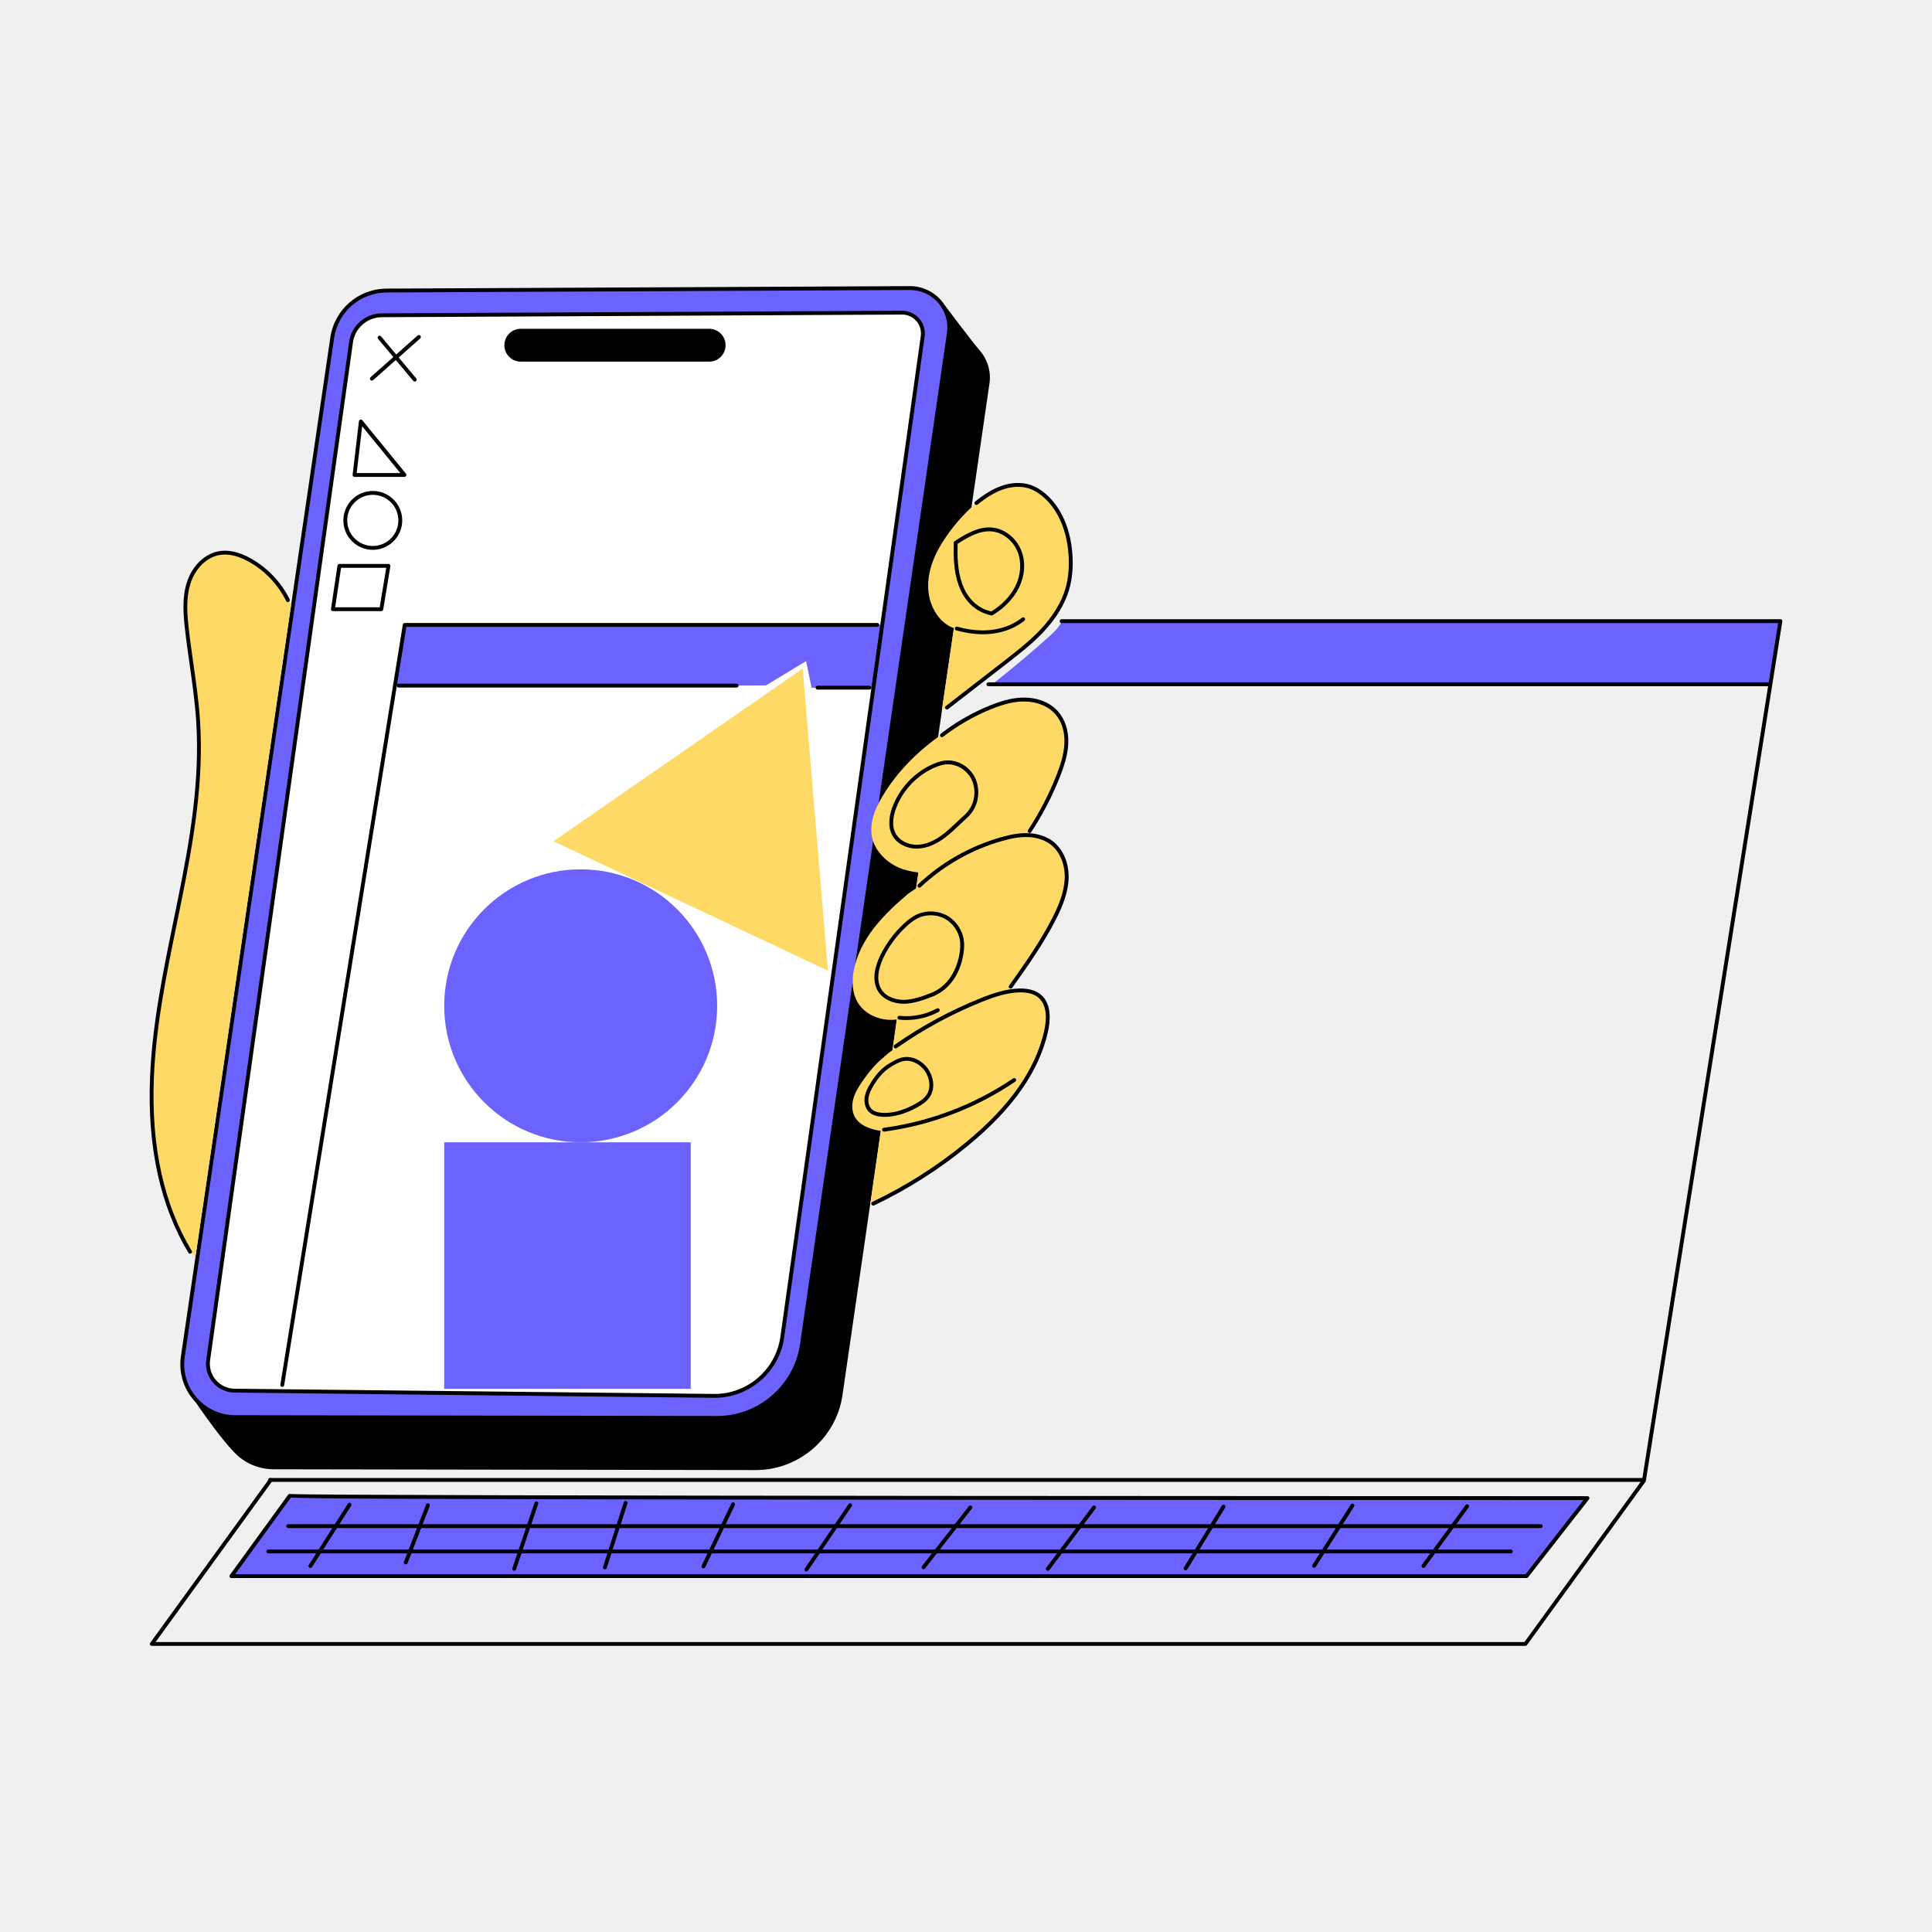
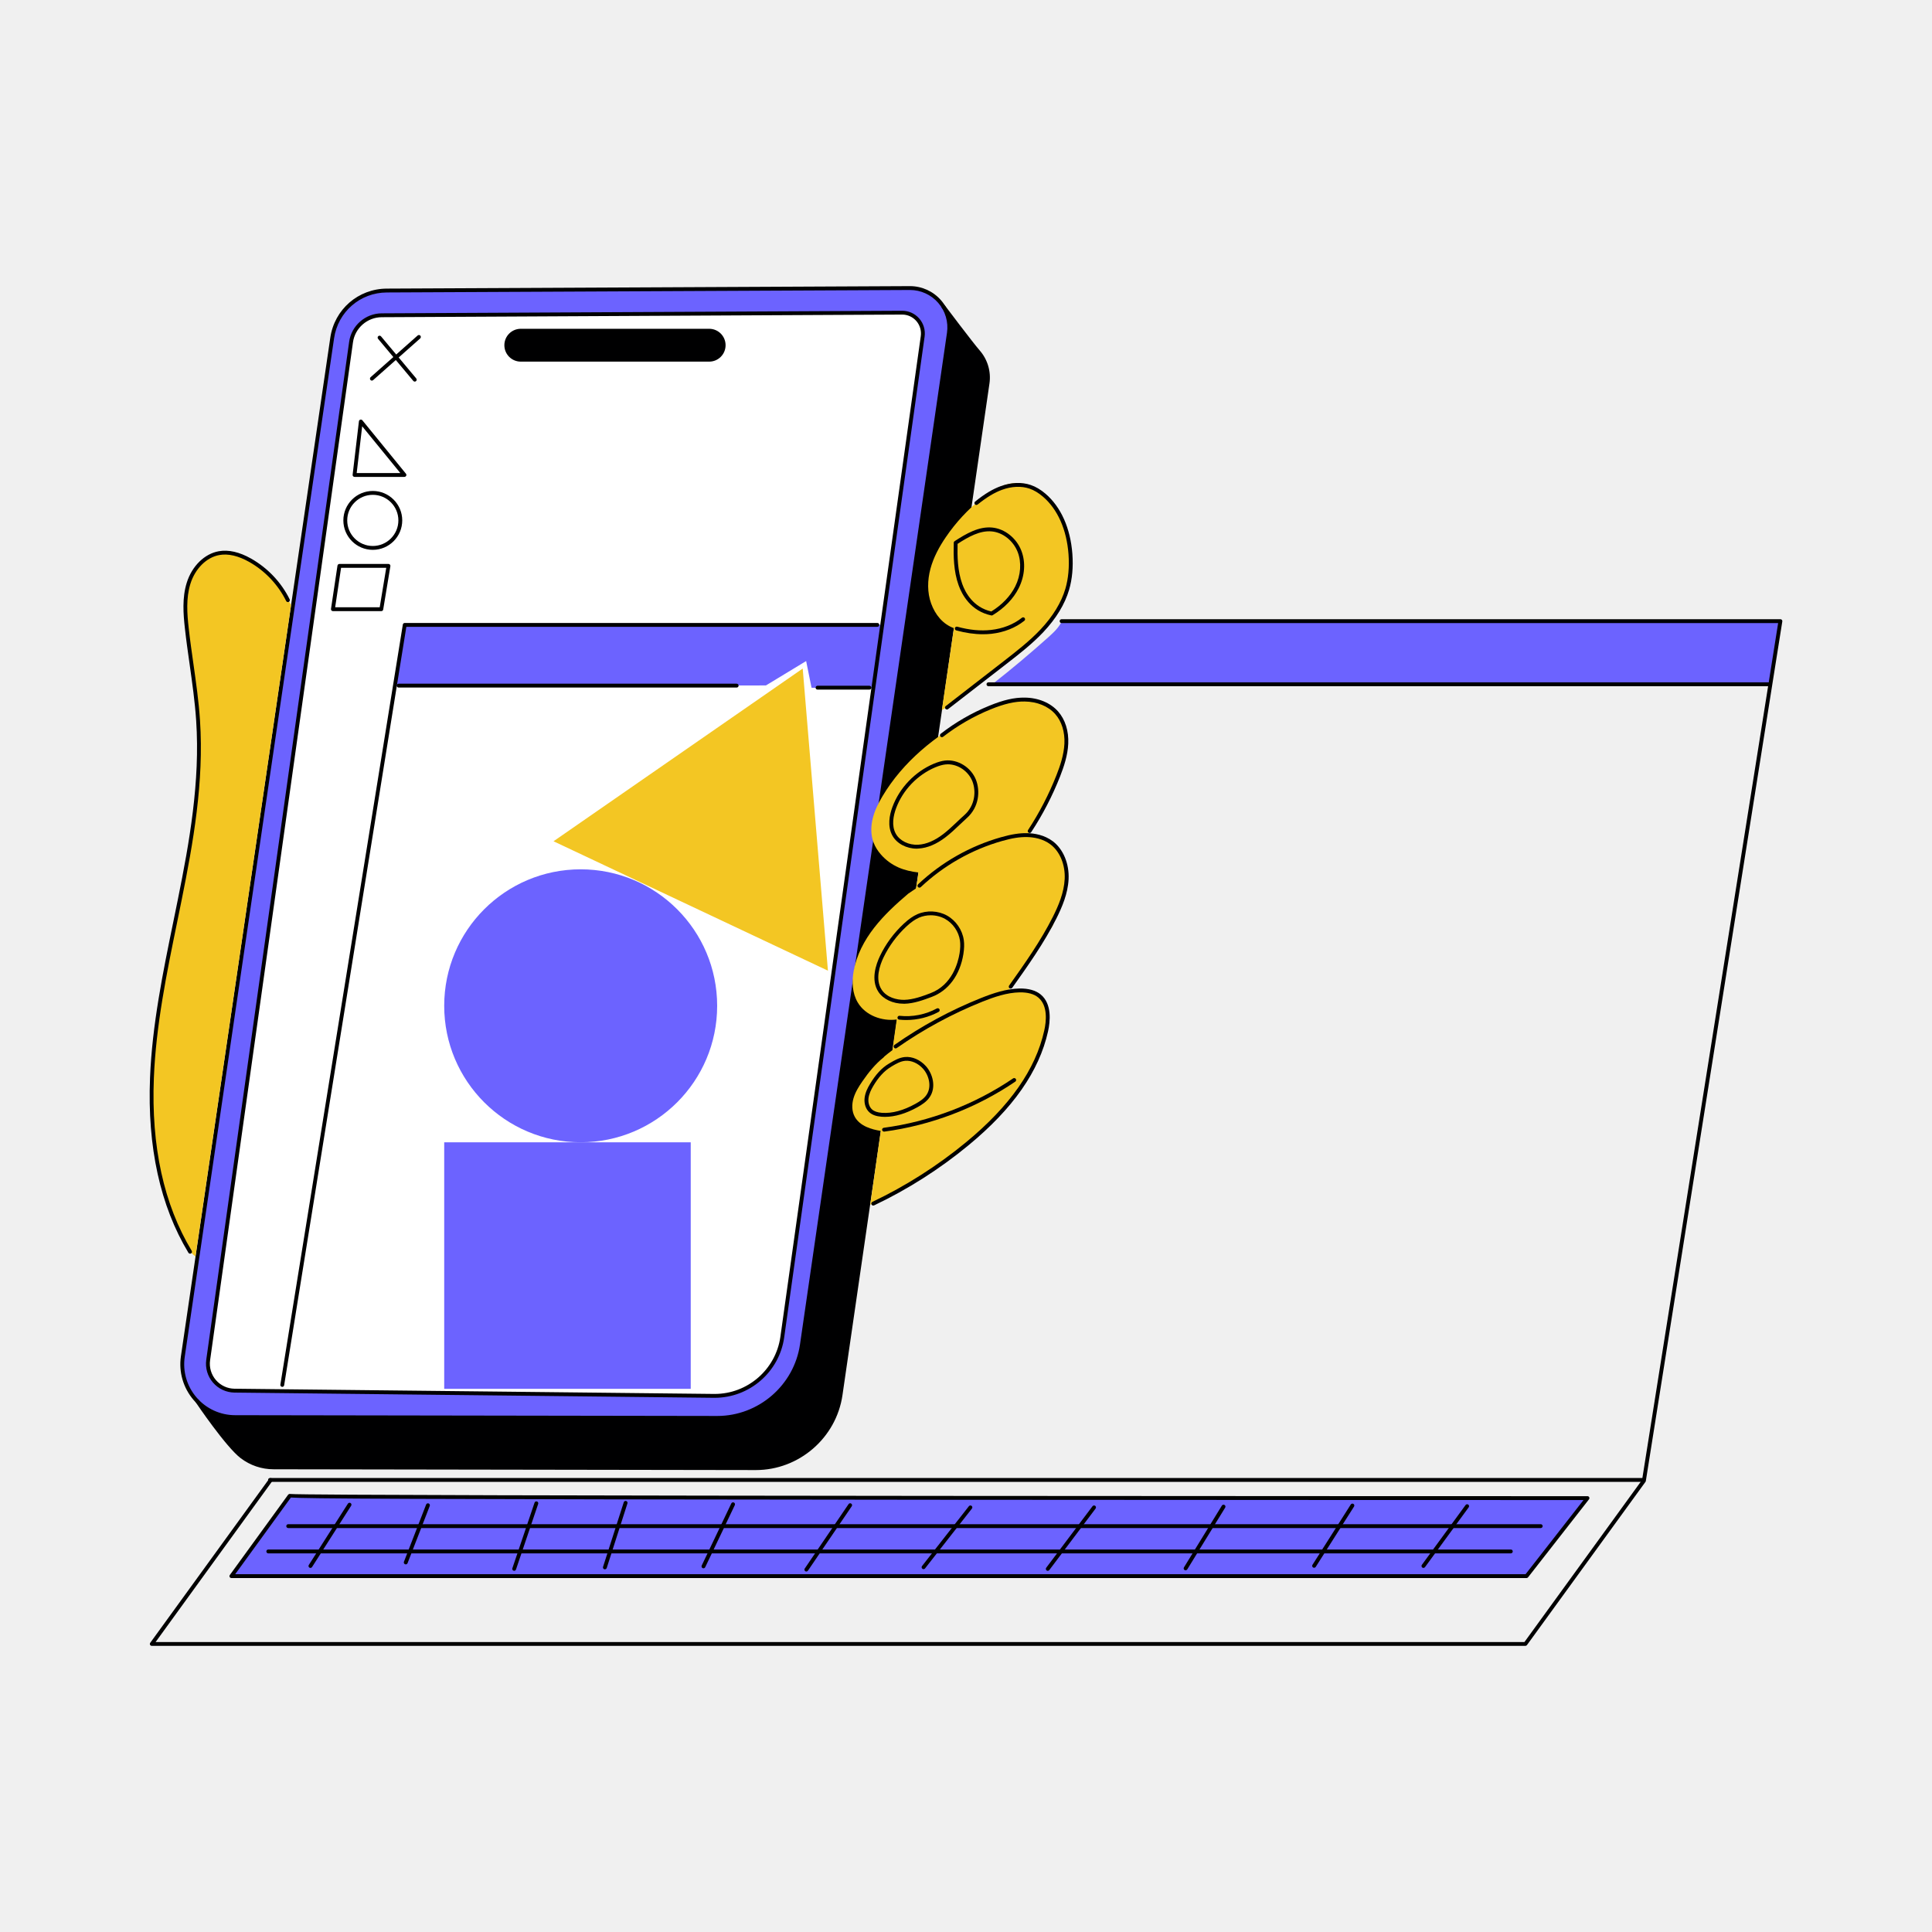
<svg xmlns="http://www.w3.org/2000/svg" transform="scale(1)" version="1.1" id="_x30_206_x5F_Augmented_x5F_Reality_x5F_2" x="0px" y="0px" width="500px" height="500px" viewBox="0 0 500 500" xml:space="preserve" class="show_show__wrapper__graphic__5Waiy ">
  <style type="text/css">
	.st0{fill:#000001;}
	.st1{fill:#6C63FF;}
	.st2{fill:#FFFFFF;}
- 	.st3{fill:#FFD966;}
+ 	.st3{fill:#F3C623;}
	.st4{fill:#6C63FF;}
</style>
  <g id="phone">
    <g id="coo">
      <path class="st0" d="M244.13,79.34c0,0,7.19,9.56,9.05,11.7s2.84,5.06,2.39,8.14L217.53,361c-1.58,10.9-10.93,18.97-21.94,18.95    l-124.74-0.2c-3.13,0-5.99-1.05-8.27-2.79c-3.8-2.9-11.54-14.37-11.31-14.3c2.49,2.48,5.96,3.96,9.47,4.02    c0,0,125.86,0.49,125.71,0.39c4.92-0.34,9.72-2.29,13.48-5.47s6.49-7.58,7.65-12.38c0,0,37.79-261.69,37.92-261.72    C245.88,84.89,245.73,82.11,244.13,79.34z" />
      <path class="st1" d="M47.32,351.08L85.98,87.47c1.03-7.03,7.04-12.25,14.15-12.28l135.33-0.64c6.22-0.03,11.01,5.48,10.12,11.64    l-38.04,261.82c-1.58,10.9-10.93,18.97-21.94,18.95l-124.74-0.2C52.5,366.75,46.11,359.34,47.32,351.08z" />
      <path class="st2" d="M60.7,359.9l124.07,1.35c8.88,0.1,16.45-6.41,17.69-15.2L238.8,87.03c0.45-3.24-2.07-6.13-5.34-6.11    L98.79,81.59c-4,0.02-7.38,2.97-7.93,6.93L53.88,351.97C53.3,356.13,56.5,359.85,60.7,359.9z" />
      <path class="st0" d="M130.53,89.34L130.53,89.34c0-2.35,1.9-4.25,4.25-4.25h48.75c2.35,0,4.25,1.9,4.25,4.25l0,0    c0,2.35-1.9,4.25-4.25,4.25h-48.75C132.43,93.59,130.53,91.69,130.53,89.34z" />
      <circle class="st1" cx="150.28" cy="260.3" r="35.32" />
      <polygon class="st3" points="207.74,173.02 143.25,217.72 214.27,251.21   " />
      <rect class="st4" x="114.96" y="295.63" width="63.8" height="63.8" />
      <path class="st4" d="M228.36,161.64c-1.13,0.1-2.27,0.2-3.4,0.3L105,161.87l-2.5,15.72l95.72-0.2l10.41-6.31l1.4,6.91l15.72,0.2    L228.36,161.64z" />
    </g>
    <g id="line">
      <path class="st0" d="M195.62,380.45c-0.01,0-0.03,0-0.04,0l-124.74-0.2c-3.13,0-6.09-1-8.57-2.89    c-3.82-2.92-11.33-14.02-11.65-14.49c-0.15-0.23-0.09-0.54,0.13-0.69c0.23-0.16,0.54-0.09,0.69,0.13    c0.08,0.11,7.74,11.43,11.43,14.25c2.3,1.76,5.06,2.69,7.97,2.69l124.74,0.2c0.01,0,0.03,0,0.04,0c10.68,0,19.87-7.96,21.41-18.52    l38.04-261.82c0.41-2.79-0.42-5.61-2.27-7.74c-1.85-2.13-8.78-11.34-9.07-11.73c-0.17-0.22-0.12-0.53,0.1-0.7    c0.22-0.17,0.53-0.12,0.7,0.1c0.07,0.1,7.2,9.57,9.03,11.67c2.04,2.35,2.96,5.46,2.51,8.54l-38.04,261.82    C216.42,372.13,206.79,380.45,195.62,380.45z" />
      <path class="st0" d="M185.64,367.46c-0.01,0-0.03,0-0.04,0l-124.74-0.2c-4.13,0-8.04-1.8-10.74-4.92    c-2.69-3.12-3.9-7.25-3.3-11.33l0,0L85.48,87.4c1.07-7.33,7.23-12.68,14.64-12.71l135.33-0.64c0.02,0,0.04,0,0.05,0    c3.09,0,6.02,1.33,8.05,3.67c2.04,2.35,2.96,5.46,2.51,8.54l-38.04,261.82C206.43,359.14,196.8,367.46,185.64,367.46z     M47.81,351.15c-0.56,3.79,0.56,7.63,3.07,10.53c2.5,2.9,6.14,4.57,9.98,4.57l124.74,0.2c0.01,0,0.03,0,0.04,0    c10.68,0,19.87-7.96,21.4-18.52l38.04-261.82c0.4-2.79-0.43-5.62-2.28-7.74c-1.84-2.11-4.5-3.32-7.3-3.32c-0.02,0-0.03,0-0.05,0    l-135.33,0.64c-6.91,0.03-12.66,5.01-13.66,11.85L47.81,351.15z" />
      <path class="st0" d="M184.96,361.75c-0.07,0-0.14,0-0.2,0L60.69,360.4c0,0,0,0,0,0c-2.15-0.03-4.18-0.97-5.58-2.6    c-1.4-1.62-2.03-3.78-1.73-5.9L90.36,88.45c0.58-4.17,4.2-7.34,8.42-7.36l134.67-0.67c0.01,0,0.02,0,0.04,0    c1.69,0,3.29,0.73,4.4,2c1.12,1.28,1.63,2.99,1.4,4.68l-36.34,259.02C201.69,355.06,193.98,361.75,184.96,361.75z M60.7,359.4    l124.07,1.35c0.06,0,0.13,0,0.19,0c8.52,0,15.8-6.32,17-14.77L238.3,86.96c0.19-1.4-0.23-2.82-1.16-3.89    c-0.92-1.05-2.25-1.66-3.65-1.66c-0.01,0-0.02,0-0.03,0L98.79,82.09c-3.73,0.02-6.93,2.81-7.44,6.5L54.37,352.04    c-0.26,1.84,0.29,3.7,1.5,5.11C57.08,358.56,58.84,359.38,60.7,359.4L60.7,359.4z" />
      <path class="st0" d="M73.05,358.92c-0.03,0-0.05,0-0.08-0.01c-0.27-0.04-0.46-0.3-0.41-0.57l31.69-196.7    c0.04-0.24,0.25-0.42,0.49-0.42h122.32c0.28,0,0.5,0.22,0.5,0.5s-0.22,0.5-0.5,0.5H105.16L73.54,358.5    C73.5,358.75,73.29,358.92,73.05,358.92z" />
      <path class="st0" d="M190.65,177.94h-87.48c-0.28,0-0.5-0.22-0.5-0.5s0.22-0.5,0.5-0.5h87.48c0.28,0,0.5,0.22,0.5,0.5    S190.92,177.94,190.65,177.94z" />
      <path class="st0" d="M225,178.47h-13.42c-0.28,0-0.5-0.22-0.5-0.5s0.22-0.5,0.5-0.5H225c0.28,0,0.5,0.22,0.5,0.5    S225.27,178.47,225,178.47z" />
      <path class="st0" d="M98.69,158.16H86.16c-0.15,0-0.28-0.06-0.38-0.17c-0.09-0.11-0.14-0.26-0.12-0.4l1.68-11.21    c0.04-0.24,0.25-0.43,0.49-0.43h12.71c0.15,0,0.29,0.06,0.38,0.18c0.1,0.11,0.14,0.26,0.11,0.41l-1.86,11.21    C99.14,157.98,98.93,158.16,98.69,158.16z M86.74,157.16h11.53l1.69-10.21H88.27L86.74,157.16z" />
      <path class="st0" d="M104.66,123.42H91.75c-0.14,0-0.28-0.06-0.37-0.17c-0.1-0.11-0.14-0.25-0.12-0.39l1.63-13.83    c0.02-0.2,0.16-0.37,0.36-0.42c0.19-0.06,0.4,0.01,0.53,0.16l11.28,13.83c0.12,0.15,0.15,0.36,0.06,0.53    S104.85,123.42,104.66,123.42z M92.31,122.42h11.29l-9.87-12.1L92.31,122.42z" />
      <path class="st0" d="M96.48,142.3c-4.2,0-7.62-3.42-7.62-7.62s3.42-7.62,7.62-7.62s7.62,3.42,7.62,7.62S100.68,142.3,96.48,142.3z     M96.48,128.06c-3.65,0-6.62,2.97-6.62,6.62c0,3.65,2.97,6.62,6.62,6.62c3.65,0,6.62-2.97,6.62-6.62    C103.1,131.03,100.13,128.06,96.48,128.06z" />
      <path class="st0" d="M107.34,98.76c-0.14,0-0.29-0.06-0.38-0.18l-9.11-10.89c-0.18-0.21-0.15-0.53,0.06-0.7    c0.21-0.18,0.53-0.15,0.7,0.06l9.11,10.89c0.18,0.21,0.15,0.53-0.06,0.7C107.56,98.72,107.45,98.76,107.34,98.76z" />
      <path class="st0" d="M96.24,98.5c-0.14,0-0.28-0.06-0.37-0.17c-0.18-0.21-0.16-0.52,0.04-0.71l12.17-10.79    c0.21-0.18,0.52-0.17,0.71,0.04c0.18,0.21,0.16,0.52-0.04,0.71L96.57,98.37C96.47,98.46,96.35,98.5,96.24,98.5z" />
    </g>
  </g>
  <g id="hand">
    <g id="color">
      <path class="st3" d="M40.77,301.13c1.09,6.94,3.33,13.7,6.59,19.92c0.76,1.46,1.88,3.18,3.23,4.12l24.74-168.59    c0,0-0.75-1.29-0.68-1.33c-1.14-2.17-2.69-4.09-4.39-5.85c-0.78-0.81-1.6-1.58-2.5-2.26c-1.23-0.92-2.6-1.64-3.98-2.31    c-1.17-0.56-2.36-1.1-3.63-1.33c-1.66-0.31-3.37-0.1-5.28,0.39c-2.24,0.85-4.04,2.65-5.19,4.76c-1.14,2.11-1.67,4.5-1.84,6.89    c-0.37,5.25,0.92,10.45,1.84,15.62c1.58,8.89,2.08,17.97,1.75,27.77c-1.47,17.51-5.15,34.75-8.73,52.48    C39.34,267.76,38.16,284.56,40.77,301.13z" />
      <path class="st3" d="M254.09,128.96c-3.58,2.86-6.73,6.26-9.31,10.05c-1.72,2.52-3.19,5.24-3.98,8.18s-0.86,6.14,0.18,9    c1.04,2.87,3.02,5.36,5.89,6.37l-3.12,21.21l5.41-3.29c0,0,20.56-17.1,20.88-17.67c1.97-2.52,3.67-5.26,5.05-8.15    c0.7-1.46,1.33-2.98,1.66-4.57c0.4-1.92,0.37-3.91,0.21-5.86c-0.37-4.58-1.45-9.23-4.08-13c-1.02-1.46-2.26-2.77-3.67-3.86    c-1.27-0.99-2.7-1.81-4.27-2.16C261.39,124.41,257.7,126.08,254.09,128.96z" />
      <path class="st3" d="M251.24,185.47c-9.19,4.88-17.58,11.69-22.88,20.64c-1.07,1.8-2.01,3.69-2.5,5.72    c-0.5,2.03-0.53,4.22,0.2,6.18c0.43,1.16,1.12,2.22,1.94,3.16c1.25,1.43,2.82,2.58,4.56,3.34c1.63,0.71,3.38,1.09,5.15,1.29    l-0.63,4.11c0,0-1.87,1.27-2.03,1.37c-3.17,2.7-6.26,5.53-8.82,8.82c-2.56,3.29-4.56,7.08-5.3,11.18    c-0.5,2.76-0.38,5.76,1.06,8.17c1.99,3.34,6.23,4.9,10.08,4.4l-1.12,7.93c0,0-2.19,1.63-2.27,1.87c-2.16,1.72-3.91,3.9-5.48,6.18    c-0.94,1.36-1.84,2.79-2.31,4.38s-0.47,3.38,0.33,4.83c0.65,1.18,1.77,2.04,2.99,2.59s2.4,0.83,3.73,1.05l-2.72,19.09    c0,0,1.69-0.67,1.85-0.82c3.31-1.49,6.49-3.29,9.93-5.9c1.55-0.49,2.91-1.41,4.24-2.34c6.5-4.52,12.82-9.38,18.11-15.27    c5.29-5.89,9.53-12.87,11.33-20.58c0.58-2.51,0.85-5.35-0.63-7.46c-1.91-2.71-5.75-3-9.07-3.02c0,0,11.41-16.76,11.47-16.81    c0.6-1.78,1.2-3.56,1.81-5.33c1.11-3.26,2.23-6.74,1.46-10.24c-0.7-3.35-3.3-6.24-6.57-7.27c-1.01-0.32-2.06-0.47-3.07-0.78    c0,0,8.63-16.59,8.77-17.07c0.52-2.18,1.05-4.37,1.14-6.6c0.09-2.24-0.29-4.54-1.45-6.45c-1.48-2.42-4.13-3.99-6.91-4.54    c-2.78-0.55-5.69-0.16-8.39,0.69C256.52,182.79,253.95,184.03,251.24,185.47z" />
    </g>
    <g id="line_1_">
      <path class="st0" d="M49.19,324.45c-0.17,0-0.33-0.09-0.43-0.24c-7.3-12.12-10.65-27.35-9.93-45.28    c0.54-13.67,3.34-27.31,6.05-40.5c0.39-1.9,0.78-3.8,1.16-5.7c2.97-14.72,5.78-30.41,4.73-46.22c-0.32-4.89-1.03-9.84-1.7-14.62    c-0.43-3.04-0.88-6.18-1.22-9.29c-0.41-3.66-0.74-7.89,0.48-11.79c1.34-4.3,4.59-7.5,8.29-8.15c2.51-0.45,5.33,0.19,8.36,1.9    c4.27,2.41,7.82,6.15,9.98,10.54c0.12,0.25,0.02,0.55-0.23,0.67c-0.25,0.12-0.55,0.02-0.67-0.23c-2.08-4.22-5.48-7.81-9.58-10.12    c-2.83-1.59-5.42-2.19-7.7-1.78c-3.33,0.59-6.28,3.52-7.51,7.47c-1.16,3.72-0.84,7.83-0.44,11.39c0.34,3.09,0.79,6.23,1.22,9.26    c0.68,4.8,1.39,9.76,1.71,14.69c1.06,15.93-1.77,31.7-4.75,46.48c-0.38,1.9-0.77,3.8-1.16,5.71c-2.7,13.15-5.49,26.75-6.03,40.34    c-0.71,17.73,2.59,32.77,9.79,44.72c0.14,0.24,0.07,0.54-0.17,0.69C49.36,324.43,49.27,324.45,49.19,324.45z" />
      <path class="st0" d="M254.37,164.14c-2.18,0-4.49-0.33-6.89-0.99c-0.27-0.07-0.42-0.35-0.35-0.61c0.07-0.27,0.35-0.42,0.61-0.35    c3.11,0.86,6.05,1.14,8.73,0.84c3.08-0.34,5.85-1.44,8.01-3.16c0.22-0.17,0.53-0.14,0.7,0.08c0.17,0.22,0.14,0.53-0.08,0.7    c-2.31,1.85-5.26,3.01-8.53,3.38C255.87,164.1,255.13,164.14,254.37,164.14z" />
      <path class="st0" d="M245.07,183.62c-0.15,0-0.3-0.07-0.4-0.19c-0.17-0.22-0.13-0.53,0.09-0.7c2.5-1.94,5-3.88,7.51-5.82    c2.5-1.94,5-3.87,7.5-5.81c3.32-2.58,6.69-5.19,9.53-8.21c3.2-3.41,5.36-6.95,6.42-10.52c0.77-2.65,1.05-5.65,0.81-8.93    c-0.47-6.37-2.82-11.66-6.61-14.9c-1.14-0.98-2.32-1.69-3.5-2.09c-2.1-0.71-4.62-0.6-7.1,0.31c-1.99,0.73-3.94,1.91-6.33,3.82    c-0.21,0.17-0.53,0.14-0.7-0.08c-0.17-0.22-0.14-0.53,0.08-0.7c2.47-1.99,4.51-3.21,6.61-3.98c2.69-0.99,5.44-1.1,7.76-0.31    c1.31,0.44,2.6,1.21,3.84,2.27c3.99,3.41,6.46,8.95,6.95,15.58c0.25,3.4-0.04,6.52-0.85,9.29c-1.1,3.72-3.34,7.4-6.65,10.92    c-2.9,3.08-6.29,5.71-9.58,8.26c-2.57,1.99-5.07,3.93-7.58,5.87c-2.5,1.94-5,3.87-7.5,5.81    C245.28,183.59,245.17,183.62,245.07,183.62z" />
      <path class="st0" d="M256.64,159.28c-0.03,0-0.07,0-0.1-0.01c-5.32-1.12-7.58-5.37-8.45-7.8c-1.32-3.67-1.34-7.61-1.26-11.01    c0-0.17,0.09-0.32,0.23-0.41c3.02-1.96,6.27-3.85,9.72-3.52c3.24,0.31,6.27,2.71,7.54,5.98c1.16,2.98,0.92,6.51-0.67,9.69    c-1.37,2.74-3.7,5.16-6.75,7.01C256.82,159.26,256.73,159.28,256.64,159.28z M247.82,140.75c-0.07,3.25-0.02,6.97,1.21,10.38    c0.79,2.21,2.81,6.04,7.52,7.12c2.8-1.74,4.94-3.98,6.2-6.5c1.44-2.88,1.67-6.2,0.63-8.88c-1.14-2.92-3.83-5.07-6.7-5.34    C253.62,137.24,250.63,138.93,247.82,140.75z" />
      <path class="st0" d="M266.47,215.58c-0.09,0-0.19-0.03-0.27-0.08c-0.23-0.15-0.29-0.46-0.14-0.69c2.92-4.45,5.4-9.23,7.36-14.22    c0.94-2.38,1.91-5.22,2.05-8.14c0.14-3.04-0.71-5.76-2.38-7.65c-1.8-2.03-4.68-3.22-7.91-3.25c-2.53-0.04-5.26,0.59-8.75,2.01    c-4.41,1.79-8.57,4.19-12.36,7.12c-0.22,0.17-0.53,0.13-0.7-0.09c-0.17-0.22-0.13-0.53,0.09-0.7c3.86-2.99,8.1-5.43,12.6-7.26    c3.61-1.47,6.4-2.13,9.13-2.09c3.51,0.03,6.67,1.34,8.65,3.59c1.84,2.09,2.77,5.05,2.62,8.35c-0.14,3.07-1.15,6-2.11,8.46    c-1.99,5.05-4.5,9.9-7.46,14.4C266.79,215.5,266.63,215.58,266.47,215.58z" />
      <path class="st0" d="M237.25,219.63c-2.66,0-5.15-1.31-6.29-3.36c-1.36-2.45-0.76-5.37-0.01-7.4c1.83-4.97,5.84-9.17,10.72-11.22    c1.08-0.45,1.99-0.71,2.88-0.82c3.32-0.38,6.77,1.76,8.03,4.98c1.12,2.88,0.83,7.05-2.35,9.89l0,0c-0.65,0.58-1.28,1.18-1.91,1.78    c-1.14,1.09-2.32,2.21-3.61,3.19c-2.37,1.82-4.72,2.8-6.99,2.93C237.56,219.63,237.41,219.63,237.25,219.63z M245.31,197.8    c-0.22,0-0.44,0.01-0.66,0.04c-0.78,0.09-1.61,0.33-2.6,0.74c-4.63,1.95-8.43,5.92-10.16,10.64c-0.67,1.83-1.23,4.45-0.05,6.56    c1.02,1.83,3.37,2.98,5.82,2.83c2.06-0.12,4.22-1.04,6.43-2.73c1.24-0.95,2.4-2.06,3.53-3.12c0.64-0.61,1.28-1.22,1.94-1.8v0    c2.83-2.52,3.09-6.22,2.09-8.77C250.62,199.6,247.98,197.8,245.31,197.8z" />
      <path class="st0" d="M261.57,255.85c-0.1,0-0.2-0.03-0.29-0.09c-0.23-0.16-0.28-0.47-0.12-0.7c4-5.63,8.14-11.46,11.33-17.8    c1.41-2.82,2.87-6.18,3.05-9.77c0.18-3.66-1.22-7.08-3.64-8.93c-2.01-1.53-4.4-1.89-6.06-1.93c-1.91-0.04-3.91,0.27-6.52,1.02    c-7.83,2.22-15.1,6.35-21.03,11.94c-0.2,0.19-0.52,0.18-0.71-0.02c-0.19-0.2-0.18-0.52,0.02-0.71    c6.05-5.71,13.47-9.92,21.45-12.18c2.72-0.78,4.84-1.1,6.82-1.06c1.8,0.04,4.42,0.44,6.64,2.13c2.68,2.05,4.23,5.79,4.04,9.77    c-0.18,3.77-1.7,7.26-3.15,10.17c-3.23,6.41-7.39,12.26-11.41,17.92C261.88,255.78,261.72,255.85,261.57,255.85z" />
      <path class="st0" d="M234.56,263.98c-0.62,0-1.24-0.03-1.85-0.1c-0.27-0.03-0.47-0.28-0.44-0.55c0.03-0.28,0.27-0.48,0.55-0.44    c3.31,0.36,6.73-0.32,9.63-1.9c0.24-0.13,0.55-0.04,0.68,0.2s0.04,0.55-0.2,0.68C240.38,263.25,237.47,263.98,234.56,263.98z" />
      <path class="st0" d="M233.83,259.76c-2.76,0-5.23-1.16-6.48-3.04c-2.06-3.1-0.64-7.17,0.39-9.32c1.48-3.1,3.61-5.98,6.14-8.33    c1.27-1.19,2.4-1.98,3.55-2.48c2.42-1.06,5.36-0.92,7.66,0.36c2.31,1.29,3.97,3.72,4.34,6.34c0.15,1.06,0.11,2.22-0.11,3.64    c-0.88,5.42-3.87,9.45-8.2,11.07l0,0c-2.14,0.8-4.56,1.71-7.08,1.77C233.97,259.76,233.9,259.76,233.83,259.76z M240.88,236.87    c-1.05,0-2.1,0.21-3.05,0.62c-1.04,0.46-2.08,1.19-3.27,2.3c-2.44,2.27-4.49,5.04-5.92,8.03c-0.94,1.96-2.24,5.65-0.45,8.34    c1.31,1.98,3.87,2.63,5.83,2.6c2.36-0.06,4.69-0.93,6.75-1.71c0,0,0,0,0,0c5.65-2.12,7.17-7.9,7.56-10.29    c0.21-1.32,0.24-2.38,0.11-3.34c-0.33-2.31-1.8-4.46-3.84-5.6C243.47,237.19,242.18,236.87,240.88,236.87z" />
      <path class="st0" d="M228.79,292.86c-0.25,0-0.46-0.18-0.5-0.43c-0.04-0.27,0.16-0.53,0.43-0.56c11.94-1.6,23.51-6.02,33.47-12.78    c0.23-0.15,0.54-0.09,0.7,0.13c0.15,0.23,0.1,0.54-0.13,0.7c-10.09,6.85-21.81,11.32-33.9,12.94    C228.83,292.86,228.81,292.86,228.79,292.86z" />
      <path class="st0" d="M225.99,312c-0.19,0-0.37-0.11-0.45-0.29c-0.12-0.25-0.01-0.55,0.24-0.67c8.67-4.13,16.82-9.32,24.21-15.41    c11.38-9.38,18.01-18.84,20.26-28.92c0.52-2.3,1-6.47-1.57-8.57c-1.11-0.91-2.71-1.34-4.76-1.32c-3.34,0.06-6.64,1.2-9.7,2.42    c-7.79,3.12-15.24,7.16-22.15,12c-0.23,0.16-0.54,0.1-0.7-0.12c-0.16-0.23-0.1-0.54,0.12-0.7c6.97-4.89,14.49-8.97,22.35-12.11    c3.16-1.26,6.56-2.42,10.06-2.49c2.28-0.02,4.12,0.48,5.42,1.54c2.98,2.44,2.47,7.04,1.91,9.57c-2.3,10.31-9.04,19.95-20.6,29.48    c-7.45,6.15-15.67,11.38-24.41,15.54C226.13,311.98,226.06,312,225.99,312z" />
      <path class="st0" d="M229.02,289.04c-0.29,0-0.57-0.01-0.86-0.03c-1.4-0.11-2.44-0.48-3.16-1.14c-0.95-0.85-1.41-2.25-1.24-3.73    c0.16-1.38,0.8-2.61,1.35-3.53c1.47-2.49,3.08-4.24,4.95-5.35c0,0,0,0,0,0l0.24-0.14c1.18-0.7,2.4-1.41,3.85-1.56    c1.93-0.19,3.97,0.69,5.48,2.36c1.77,1.97,2.71,5.45,0.98,8.01c-0.81,1.2-2.06,1.99-3.17,2.61    C234.44,288.2,231.62,289.04,229.02,289.04z M230.56,276.12c-1.71,1.02-3.21,2.65-4.59,4.99c-0.49,0.84-1.07,1.95-1.21,3.14    c-0.13,1.14,0.22,2.24,0.92,2.87c0.55,0.5,1.39,0.79,2.56,0.88c2.64,0.19,5.56-0.6,8.71-2.35c1.01-0.56,2.14-1.27,2.83-2.29    c1.44-2.14,0.61-5.09-0.9-6.78c-1.29-1.43-3.03-2.19-4.64-2.04c-1.23,0.12-2.35,0.78-3.44,1.42L230.56,276.12z" />
    </g>
  </g>
  <g id="computer">
    <g id="color_1_">
      <path class="st4" d="M274.87,160.6c-0.74,1.75-2.19,3.08-3.6,4.35c-4.63,4.14-9.39,8.14-14.28,11.99l200.97,0.09l2.77-16.26    L274.87,160.6z" />
      <path class="st4" d="M74.98,387.12L59.89,407.9h335.18l15.77-20.19C410.84,387.71,75.39,387.71,74.98,387.12z" />
    </g>
    <g id="line_2_">
      <path class="st0" d="M394.77,425.95H39.29c-0.19,0-0.36-0.11-0.45-0.27c-0.09-0.17-0.07-0.37,0.04-0.52l30.77-42.43    c0.16-0.22,0.47-0.27,0.7-0.11c0.22,0.16,0.27,0.47,0.11,0.7l-30.19,41.64h354.25L424.97,383l35.21-221.75H274.74    c-0.28,0-0.5-0.22-0.5-0.5s0.22-0.5,0.5-0.5h186.03c0.15,0,0.29,0.06,0.38,0.18c0.1,0.11,0.14,0.26,0.11,0.4l-35.32,222.45    c-0.01,0.08-0.04,0.15-0.09,0.22l-30.68,42.25C395.08,425.87,394.93,425.95,394.77,425.95z" />
      <path class="st0" d="M457.63,177.59H255.81c-0.28,0-0.5-0.22-0.5-0.5s0.22-0.5,0.5-0.5h201.82c0.28,0,0.5,0.22,0.5,0.5    S457.9,177.59,457.63,177.59z" />
      <path class="st0" d="M425.25,383.5H69.88c-0.28,0-0.5-0.22-0.5-0.5s0.22-0.5,0.5-0.5h355.37c0.28,0,0.5,0.22,0.5,0.5    S425.52,383.5,425.25,383.5z" />
      <path class="st0" d="M395.07,408.4H59.89c-0.19,0-0.36-0.11-0.45-0.27c-0.09-0.17-0.07-0.37,0.04-0.52l15.09-20.78    c0.1-0.13,0.25-0.19,0.41-0.21c0.04,0,0.09,0.01,0.13,0.02c5.06,0.57,332.42,0.57,335.73,0.57c0.19,0,0.37,0.11,0.45,0.28    c0.08,0.17,0.06,0.38-0.06,0.53l-15.77,20.19C395.36,408.33,395.22,408.4,395.07,408.4z M60.87,407.4h333.95l14.99-19.19    c-9.86,0-88.76,0-166.75-0.07c-142.34-0.12-164.26-0.31-167.78-0.58L60.87,407.4z" />
      <path class="st0" d="M398.74,395.46H74.59c-0.28,0-0.5-0.22-0.5-0.5s0.22-0.5,0.5-0.5h324.15c0.28,0,0.5,0.22,0.5,0.5    S399.01,395.46,398.74,395.46z" />
      <path class="st0" d="M391,402.01H69.43c-0.28,0-0.5-0.22-0.5-0.5s0.22-0.5,0.5-0.5H391c0.28,0,0.5,0.22,0.5,0.5    S391.27,402.01,391,402.01z" />
      <path class="st0" d="M80.34,405.78c-0.09,0-0.19-0.03-0.27-0.08c-0.23-0.15-0.3-0.46-0.15-0.69l10.12-15.87    c0.15-0.23,0.46-0.3,0.69-0.15c0.23,0.15,0.3,0.46,0.15,0.69l-10.12,15.87C80.66,405.7,80.5,405.78,80.34,405.78z" />
      <path class="st0" d="M368.38,405.78c-0.1,0-0.21-0.03-0.29-0.1c-0.22-0.16-0.27-0.48-0.11-0.7l11.31-15.48    c0.16-0.22,0.48-0.27,0.7-0.11c0.22,0.16,0.27,0.48,0.11,0.7l-11.31,15.48C368.68,405.71,368.53,405.78,368.38,405.78z" />
      <path class="st0" d="M340.09,405.74c-0.09,0-0.18-0.03-0.27-0.08c-0.23-0.15-0.3-0.46-0.15-0.69l9.91-15.61    c0.15-0.23,0.46-0.3,0.69-0.15c0.23,0.15,0.3,0.46,0.15,0.69l-9.91,15.61C340.41,405.66,340.25,405.74,340.09,405.74z" />
      <path class="st0" d="M306.83,406.39c-0.09,0-0.18-0.02-0.26-0.07c-0.24-0.14-0.31-0.45-0.16-0.69l9.81-15.98    c0.14-0.24,0.45-0.31,0.69-0.16c0.24,0.14,0.31,0.45,0.16,0.69l-9.81,15.98C307.16,406.3,306.99,406.39,306.83,406.39z" />
      <path class="st0" d="M271.16,406.53c-0.11,0-0.21-0.03-0.3-0.1c-0.22-0.17-0.26-0.48-0.1-0.7l11.98-15.92    c0.17-0.22,0.48-0.27,0.7-0.1c0.22,0.17,0.26,0.48,0.1,0.7l-11.98,15.92C271.46,406.46,271.31,406.53,271.16,406.53z" />
      <path class="st0" d="M239.02,406.1c-0.11,0-0.22-0.04-0.31-0.11c-0.22-0.17-0.26-0.48-0.09-0.7l12.13-15.49    c0.17-0.22,0.49-0.25,0.7-0.08c0.22,0.17,0.25,0.48,0.08,0.7l-12.13,15.49C239.31,406.03,239.16,406.1,239.02,406.1z" />
      <path class="st0" d="M208.68,406.71c-0.1,0-0.19-0.03-0.28-0.09c-0.23-0.16-0.29-0.47-0.13-0.69l11.34-16.67    c0.16-0.23,0.47-0.29,0.69-0.13c0.23,0.16,0.29,0.47,0.13,0.69l-11.34,16.67C208.99,406.63,208.84,406.71,208.68,406.71z" />
      <path class="st0" d="M182.05,405.88c-0.07,0-0.15-0.02-0.21-0.05c-0.25-0.12-0.35-0.42-0.24-0.67l7.66-16.07    c0.12-0.25,0.42-0.36,0.67-0.24c0.25,0.12,0.35,0.42,0.24,0.67l-7.66,16.07C182.41,405.77,182.23,405.88,182.05,405.88z" />
      <path class="st0" d="M156.54,406.14c-0.05,0-0.1-0.01-0.15-0.02c-0.26-0.08-0.41-0.37-0.32-0.63l5.36-16.71    c0.08-0.26,0.37-0.41,0.63-0.32c0.26,0.08,0.41,0.37,0.32,0.63l-5.36,16.71C156.94,406,156.75,406.14,156.54,406.14z" />
      <path class="st0" d="M133.07,406.52c-0.05,0-0.11-0.01-0.16-0.03c-0.26-0.09-0.4-0.37-0.31-0.63l5.74-16.97    c0.09-0.26,0.37-0.4,0.63-0.31c0.26,0.09,0.4,0.37,0.31,0.63l-5.74,16.97C133.47,406.39,133.27,406.52,133.07,406.52z" />
      <path class="st0" d="M105.01,404.86c-0.06,0-0.12-0.01-0.18-0.03c-0.26-0.1-0.39-0.39-0.29-0.65l5.74-14.8    c0.1-0.26,0.39-0.39,0.65-0.29c0.26,0.1,0.39,0.39,0.29,0.65l-5.74,14.8C105.4,404.74,105.21,404.86,105.01,404.86z" />
    </g>
  </g>
</svg>
